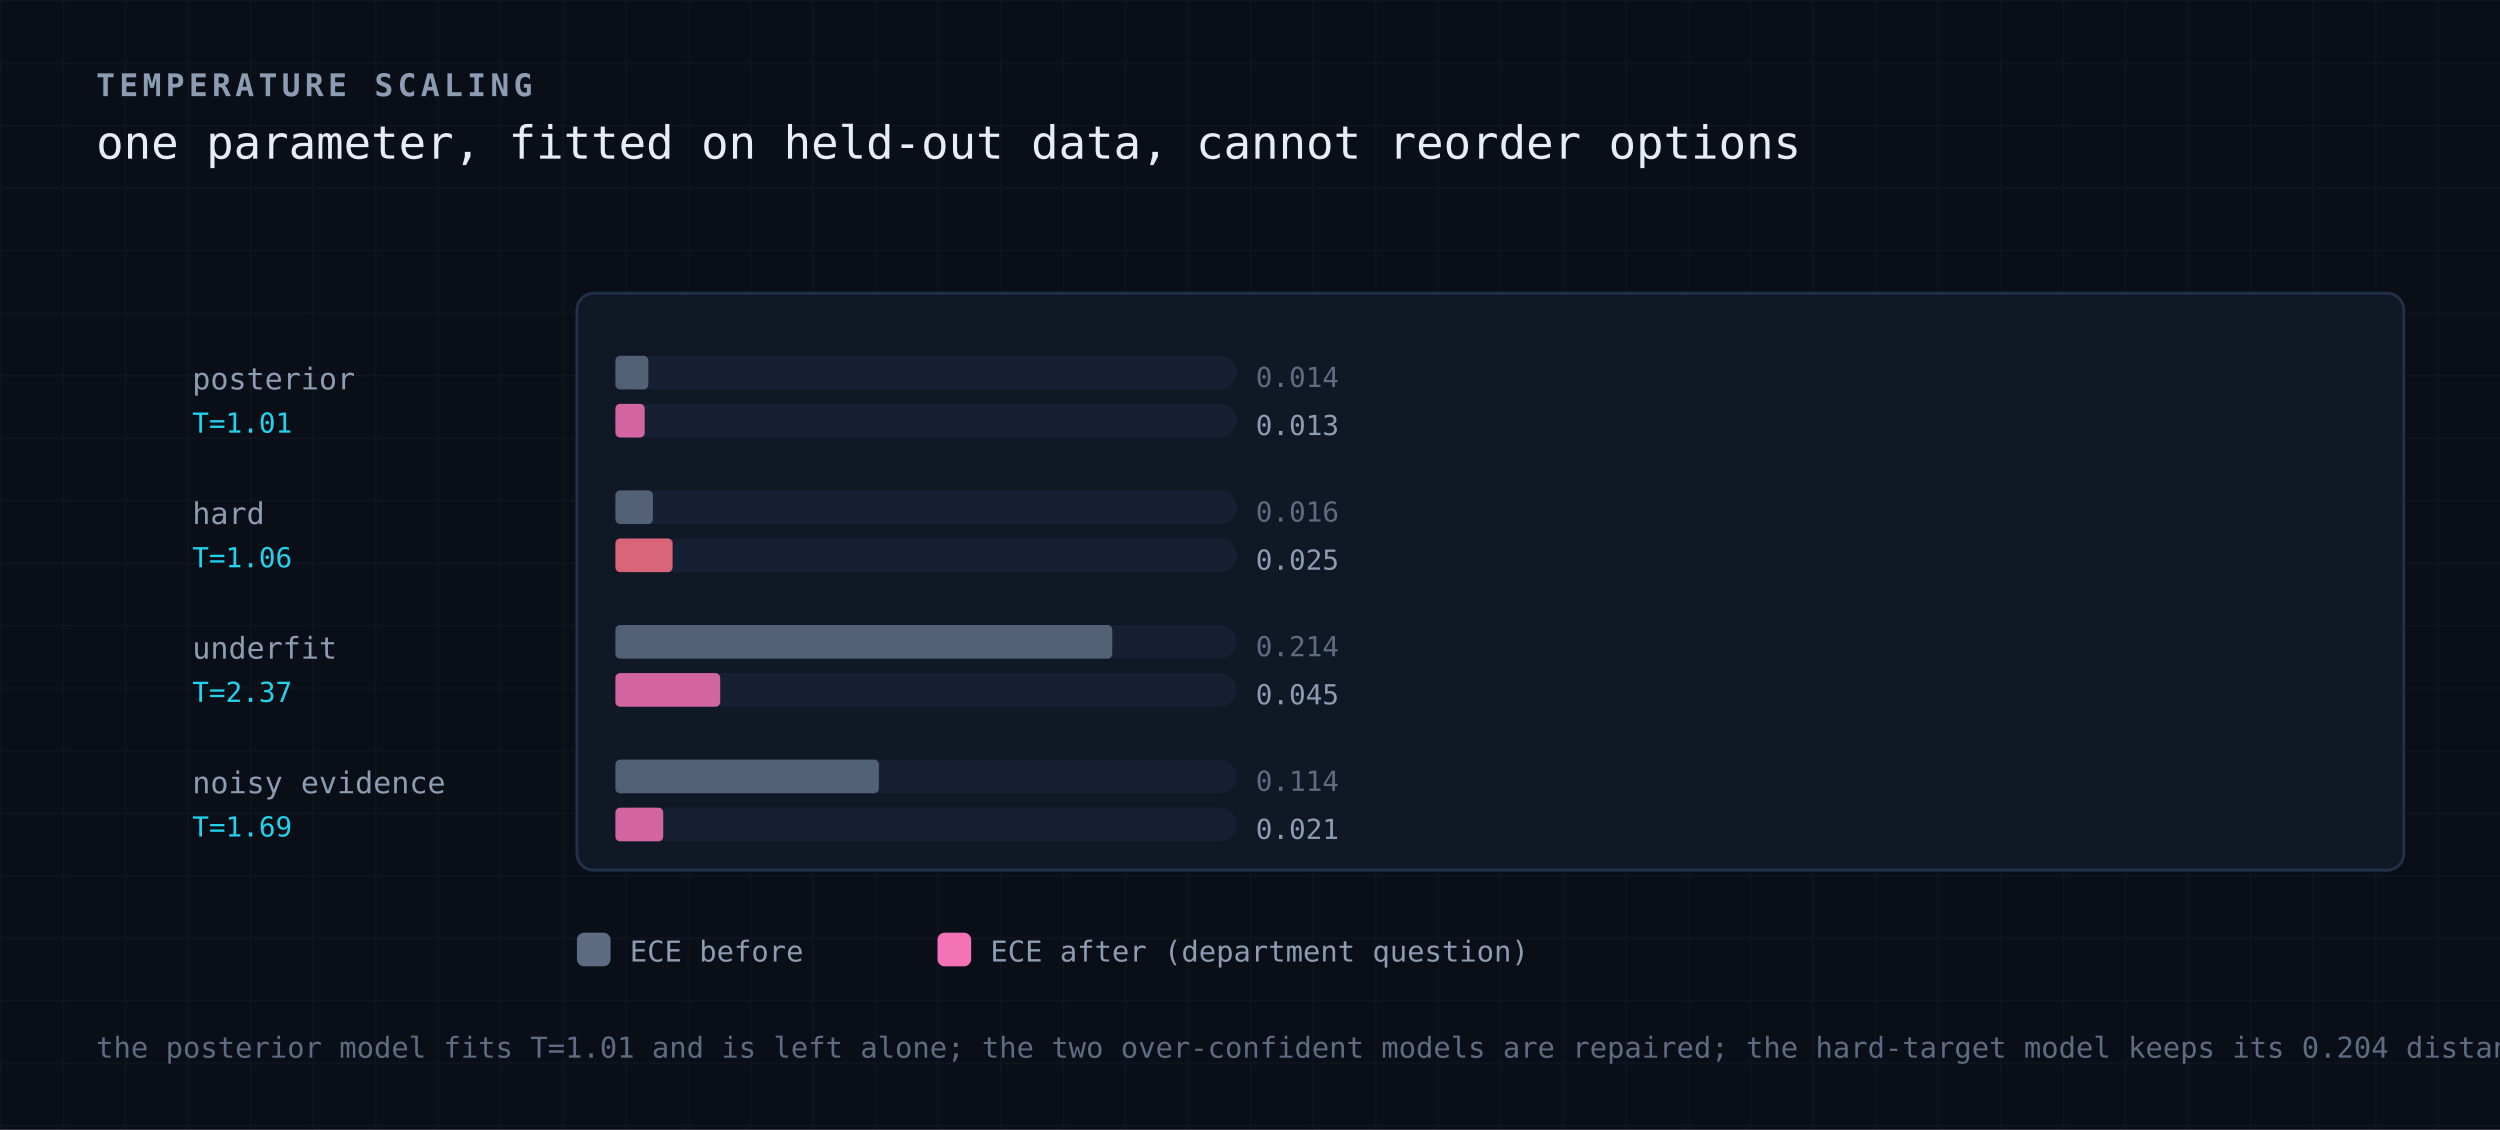
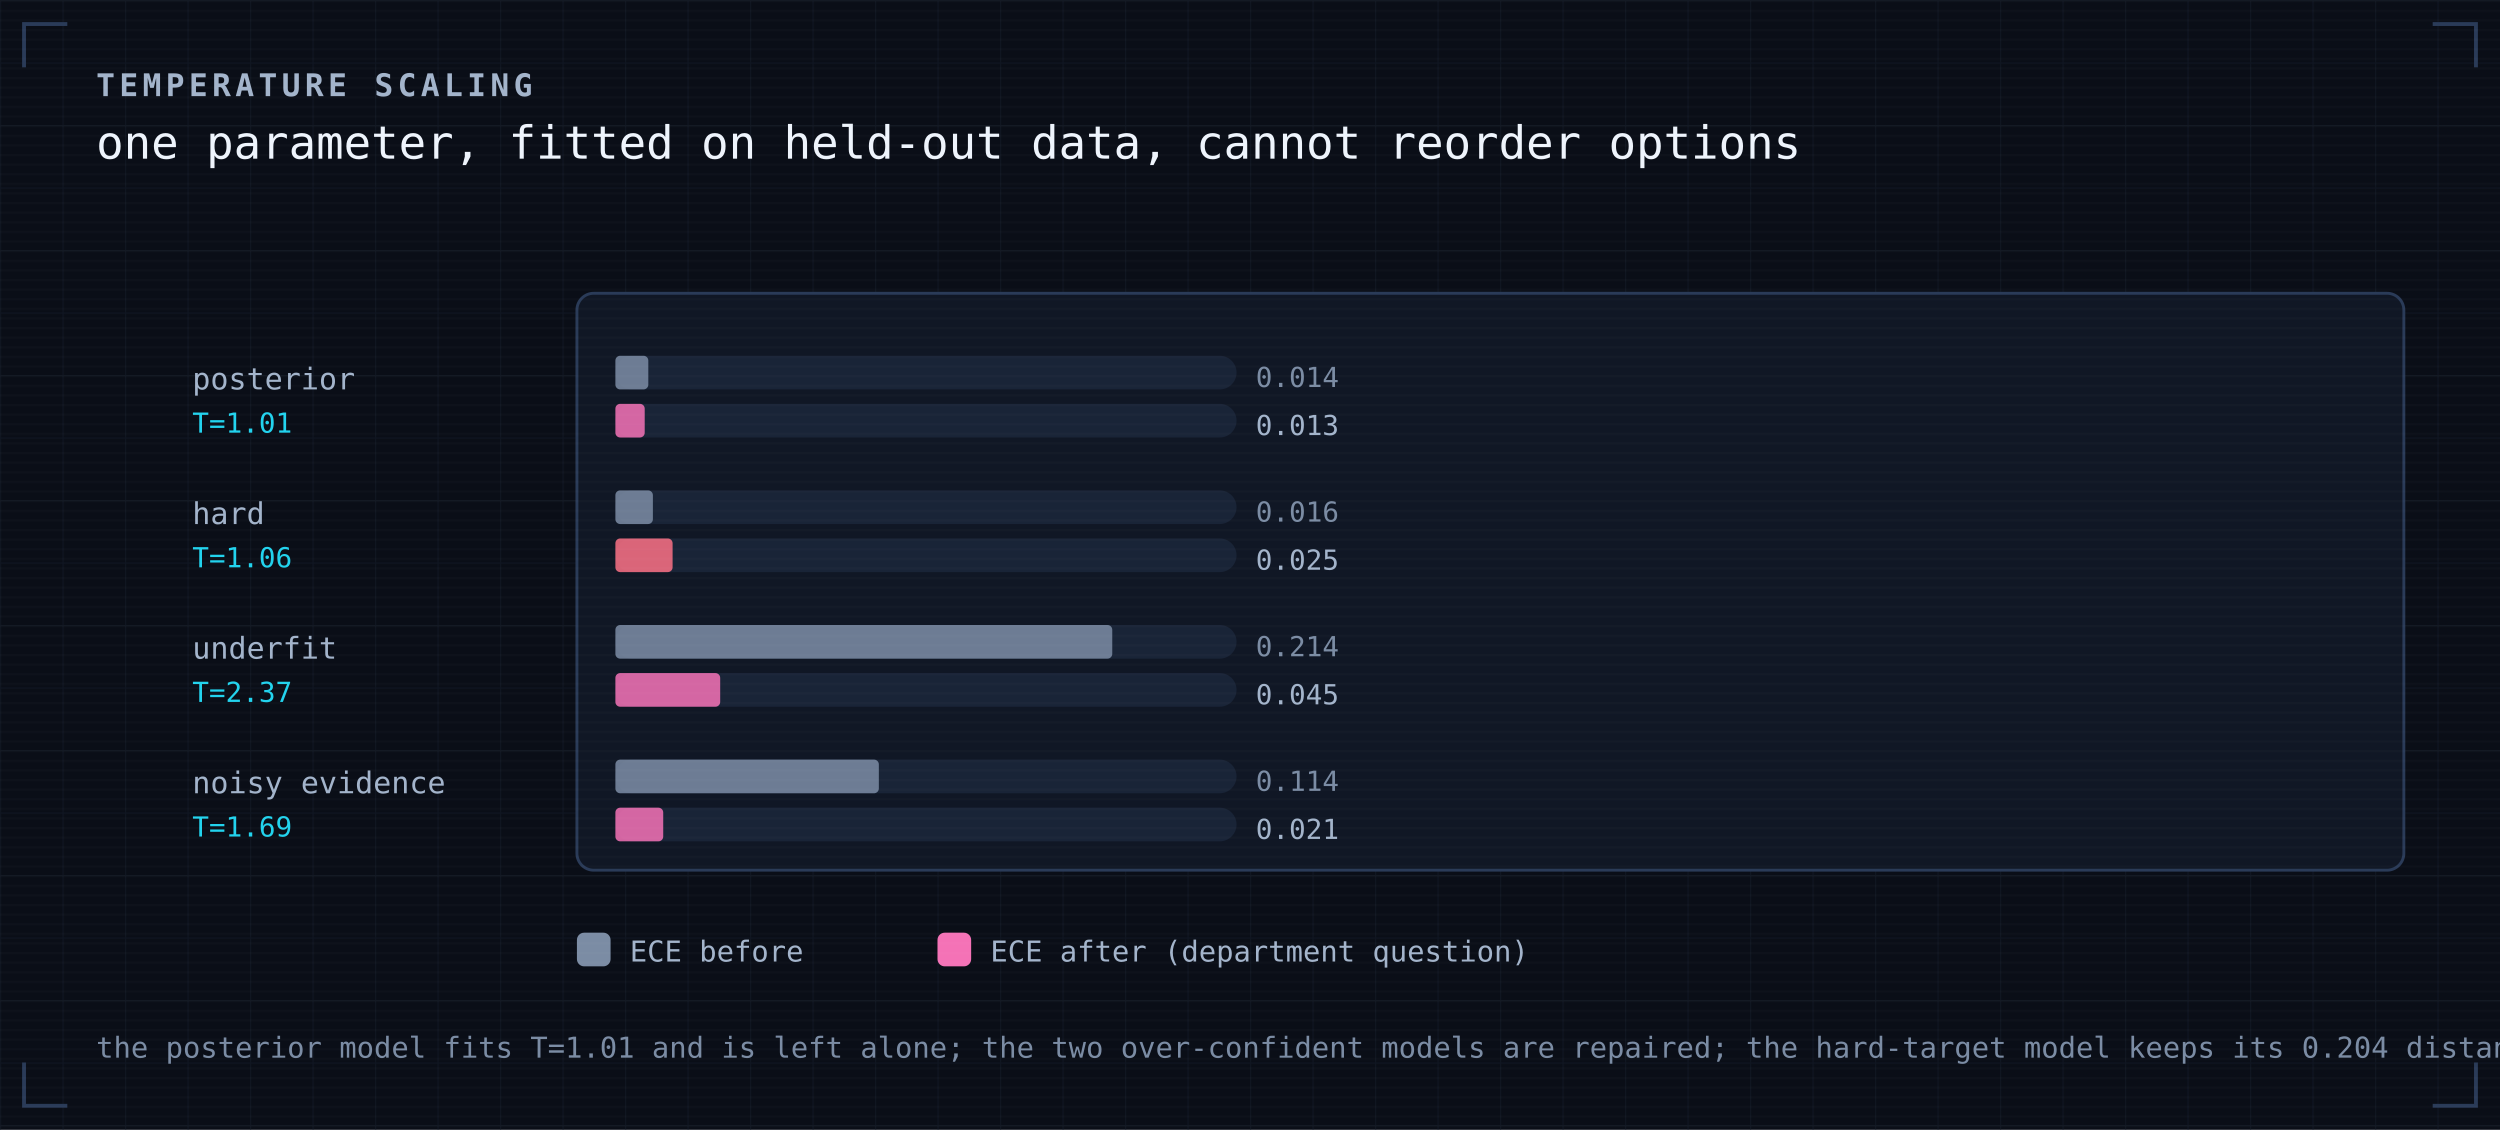
<svg xmlns="http://www.w3.org/2000/svg" viewBox="0 0 1040 470" width="1040" height="470" role="img">
  <defs>
    <pattern id="grid" width="26" height="26" patternUnits="userSpaceOnUse">
      <path d="M 26 0 L 0 0 0 26" fill="none" stroke="#151d2c" stroke-width="1" />
+     </pattern>
+     <pattern id="scan" width="4" height="4" patternUnits="userSpaceOnUse">
+       <rect width="4" height="1" fill="#eef4fc" opacity="0.55" />
    </pattern>
    <filter id="glow" x="-30%" y="-30%" width="160%" height="160%">
      <feGaussianBlur stdDeviation="4" result="b" />
      <feMerge>
        <feMergeNode in="b" />
        <feMergeNode in="SourceGraphic" />
      </feMerge>
    </filter>
  </defs>
  <rect width="1040" height="470" fill="#0a0e17" />
  <rect width="1040" height="470" fill="url(#grid)" opacity="0.5" />
-   <text x="40.0" y="40.0" font-family="ui-monospace,SFMono-Regular,Menlo,Consolas,'DejaVu Sans Mono','Liberation Mono',monospace" font-size="13" fill="#8b9cb3" text-anchor="start" font-weight="700" letter-spacing="0.14em">TEMPERATURE SCALING</text>
-   <text x="40.0" y="66.0" font-family="ui-monospace,SFMono-Regular,Menlo,Consolas,'DejaVu Sans Mono','Liberation Mono',monospace" font-size="19" fill="#e6edf7" text-anchor="start" font-weight="400">one parameter, fitted on held-out data, cannot reorder options</text>
-   <rect x="240.0" y="122.0" width="760.0" height="240.0" rx="7" fill="#101725" stroke="#22304a" stroke-width="1.2" />
-   <text x="80.0" y="162.0" font-family="ui-monospace,SFMono-Regular,Menlo,Consolas,'DejaVu Sans Mono','Liberation Mono',monospace" font-size="12.5" fill="#8b9cb3" text-anchor="start" font-weight="400">posterior</text>
+   <text x="40.0" y="40.0" font-family="ui-monospace,SFMono-Regular,Menlo,Consolas,'DejaVu Sans Mono','Liberation Mono',monospace" font-size="13" fill="#a3b4cb" text-anchor="start" font-weight="700" letter-spacing="0.14em">TEMPERATURE SCALING</text>
+   <text x="40.0" y="66.0" font-family="ui-monospace,SFMono-Regular,Menlo,Consolas,'DejaVu Sans Mono','Liberation Mono',monospace" font-size="19" fill="#eef4fc" text-anchor="start" font-weight="400">one parameter, fitted on held-out data, cannot reorder options</text>
+   <rect x="240.0" y="122.0" width="760.0" height="240.0" rx="7" fill="#101725" stroke="#2a3b58" stroke-width="1.2" />
+   <text x="80.0" y="162.0" font-family="ui-monospace,SFMono-Regular,Menlo,Consolas,'DejaVu Sans Mono','Liberation Mono',monospace" font-size="12.5" fill="#a3b4cb" text-anchor="start" font-weight="400">posterior</text>
  <text x="80.0" y="180.0" font-family="ui-monospace,SFMono-Regular,Menlo,Consolas,'DejaVu Sans Mono','Liberation Mono',monospace" font-size="11.5" fill="#22d3ee" text-anchor="start" font-weight="400">T=1.01</text>
-   <rect x="256.0" y="148.0" width="258.4" height="14.0" rx="7" fill="#22304a" opacity="0.35" />
-   <rect x="256.0" y="148.0" width="13.7" height="14.0" rx="2" fill="#5d6c82" opacity="0.85" />
-   <text x="522.4" y="161.0" font-family="ui-monospace,SFMono-Regular,Menlo,Consolas,'DejaVu Sans Mono','Liberation Mono',monospace" font-size="11.5" fill="#5d6c82" text-anchor="start" font-weight="400">0.014</text>
-   <rect x="256.0" y="168.0" width="258.4" height="14.0" rx="7" fill="#22304a" opacity="0.35" />
+   <rect x="256.0" y="148.0" width="258.4" height="14.0" rx="7" fill="#2a3b58" opacity="0.35" />
+   <rect x="256.0" y="148.0" width="13.7" height="14.0" rx="2" fill="#7b8ca4" opacity="0.85" />
+   <text x="522.4" y="161.0" font-family="ui-monospace,SFMono-Regular,Menlo,Consolas,'DejaVu Sans Mono','Liberation Mono',monospace" font-size="11.5" fill="#7b8ca4" text-anchor="start" font-weight="400">0.014</text>
+   <rect x="256.0" y="168.0" width="258.4" height="14.0" rx="7" fill="#2a3b58" opacity="0.35" />
  <rect x="256.0" y="168.0" width="12.2" height="14.0" rx="2" fill="#f472b6" opacity="0.85" />
-   <text x="522.4" y="181.0" font-family="ui-monospace,SFMono-Regular,Menlo,Consolas,'DejaVu Sans Mono','Liberation Mono',monospace" font-size="11.5" fill="#8b9cb3" text-anchor="start" font-weight="400">0.013</text>
-   <text x="80.0" y="218.0" font-family="ui-monospace,SFMono-Regular,Menlo,Consolas,'DejaVu Sans Mono','Liberation Mono',monospace" font-size="12.5" fill="#8b9cb3" text-anchor="start" font-weight="400">hard</text>
+   <text x="522.4" y="181.0" font-family="ui-monospace,SFMono-Regular,Menlo,Consolas,'DejaVu Sans Mono','Liberation Mono',monospace" font-size="11.5" fill="#a3b4cb" text-anchor="start" font-weight="400">0.013</text>
+   <text x="80.0" y="218.0" font-family="ui-monospace,SFMono-Regular,Menlo,Consolas,'DejaVu Sans Mono','Liberation Mono',monospace" font-size="12.5" fill="#a3b4cb" text-anchor="start" font-weight="400">hard</text>
  <text x="80.0" y="236.0" font-family="ui-monospace,SFMono-Regular,Menlo,Consolas,'DejaVu Sans Mono','Liberation Mono',monospace" font-size="11.5" fill="#22d3ee" text-anchor="start" font-weight="400">T=1.06</text>
-   <rect x="256.0" y="204.0" width="258.4" height="14.0" rx="7" fill="#22304a" opacity="0.35" />
-   <rect x="256.0" y="204.0" width="15.6" height="14.0" rx="2" fill="#5d6c82" opacity="0.85" />
-   <text x="522.4" y="217.0" font-family="ui-monospace,SFMono-Regular,Menlo,Consolas,'DejaVu Sans Mono','Liberation Mono',monospace" font-size="11.5" fill="#5d6c82" text-anchor="start" font-weight="400">0.016</text>
-   <rect x="256.0" y="224.0" width="258.4" height="14.0" rx="7" fill="#22304a" opacity="0.35" />
+   <rect x="256.0" y="204.0" width="258.4" height="14.0" rx="7" fill="#2a3b58" opacity="0.35" />
+   <rect x="256.0" y="204.0" width="15.6" height="14.0" rx="2" fill="#7b8ca4" opacity="0.85" />
+   <text x="522.4" y="217.0" font-family="ui-monospace,SFMono-Regular,Menlo,Consolas,'DejaVu Sans Mono','Liberation Mono',monospace" font-size="11.5" fill="#7b8ca4" text-anchor="start" font-weight="400">0.016</text>
+   <rect x="256.0" y="224.0" width="258.4" height="14.0" rx="7" fill="#2a3b58" opacity="0.35" />
  <rect x="256.0" y="224.0" width="23.8" height="14.0" rx="2" fill="#fb7185" opacity="0.85" />
-   <text x="522.4" y="237.0" font-family="ui-monospace,SFMono-Regular,Menlo,Consolas,'DejaVu Sans Mono','Liberation Mono',monospace" font-size="11.5" fill="#8b9cb3" text-anchor="start" font-weight="400">0.025</text>
-   <text x="80.0" y="274.0" font-family="ui-monospace,SFMono-Regular,Menlo,Consolas,'DejaVu Sans Mono','Liberation Mono',monospace" font-size="12.5" fill="#8b9cb3" text-anchor="start" font-weight="400">underfit</text>
+   <text x="522.4" y="237.0" font-family="ui-monospace,SFMono-Regular,Menlo,Consolas,'DejaVu Sans Mono','Liberation Mono',monospace" font-size="11.5" fill="#a3b4cb" text-anchor="start" font-weight="400">0.025</text>
+   <text x="80.0" y="274.0" font-family="ui-monospace,SFMono-Regular,Menlo,Consolas,'DejaVu Sans Mono','Liberation Mono',monospace" font-size="12.5" fill="#a3b4cb" text-anchor="start" font-weight="400">underfit</text>
  <text x="80.0" y="292.0" font-family="ui-monospace,SFMono-Regular,Menlo,Consolas,'DejaVu Sans Mono','Liberation Mono',monospace" font-size="11.5" fill="#22d3ee" text-anchor="start" font-weight="400">T=2.37</text>
-   <rect x="256.0" y="260.0" width="258.4" height="14.0" rx="7" fill="#22304a" opacity="0.35" />
-   <rect x="256.0" y="260.0" width="206.7" height="14.0" rx="2" fill="#5d6c82" opacity="0.85" />
-   <text x="522.4" y="273.0" font-family="ui-monospace,SFMono-Regular,Menlo,Consolas,'DejaVu Sans Mono','Liberation Mono',monospace" font-size="11.5" fill="#5d6c82" text-anchor="start" font-weight="400">0.214</text>
-   <rect x="256.0" y="280.0" width="258.4" height="14.0" rx="7" fill="#22304a" opacity="0.35" />
+   <rect x="256.0" y="260.0" width="258.4" height="14.0" rx="7" fill="#2a3b58" opacity="0.35" />
+   <rect x="256.0" y="260.0" width="206.7" height="14.0" rx="2" fill="#7b8ca4" opacity="0.85" />
+   <text x="522.4" y="273.0" font-family="ui-monospace,SFMono-Regular,Menlo,Consolas,'DejaVu Sans Mono','Liberation Mono',monospace" font-size="11.5" fill="#7b8ca4" text-anchor="start" font-weight="400">0.214</text>
+   <rect x="256.0" y="280.0" width="258.4" height="14.0" rx="7" fill="#2a3b58" opacity="0.35" />
  <rect x="256.0" y="280.0" width="43.6" height="14.0" rx="2" fill="#f472b6" opacity="0.85" />
-   <text x="522.4" y="293.0" font-family="ui-monospace,SFMono-Regular,Menlo,Consolas,'DejaVu Sans Mono','Liberation Mono',monospace" font-size="11.5" fill="#8b9cb3" text-anchor="start" font-weight="400">0.045</text>
-   <text x="80.0" y="330.0" font-family="ui-monospace,SFMono-Regular,Menlo,Consolas,'DejaVu Sans Mono','Liberation Mono',monospace" font-size="12.5" fill="#8b9cb3" text-anchor="start" font-weight="400">noisy evidence</text>
+   <text x="522.4" y="293.0" font-family="ui-monospace,SFMono-Regular,Menlo,Consolas,'DejaVu Sans Mono','Liberation Mono',monospace" font-size="11.5" fill="#a3b4cb" text-anchor="start" font-weight="400">0.045</text>
+   <text x="80.0" y="330.0" font-family="ui-monospace,SFMono-Regular,Menlo,Consolas,'DejaVu Sans Mono','Liberation Mono',monospace" font-size="12.5" fill="#a3b4cb" text-anchor="start" font-weight="400">noisy evidence</text>
  <text x="80.0" y="348.0" font-family="ui-monospace,SFMono-Regular,Menlo,Consolas,'DejaVu Sans Mono','Liberation Mono',monospace" font-size="11.5" fill="#22d3ee" text-anchor="start" font-weight="400">T=1.69</text>
-   <rect x="256.0" y="316.0" width="258.4" height="14.0" rx="7" fill="#22304a" opacity="0.35" />
-   <rect x="256.0" y="316.0" width="109.6" height="14.0" rx="2" fill="#5d6c82" opacity="0.85" />
-   <text x="522.4" y="329.0" font-family="ui-monospace,SFMono-Regular,Menlo,Consolas,'DejaVu Sans Mono','Liberation Mono',monospace" font-size="11.5" fill="#5d6c82" text-anchor="start" font-weight="400">0.114</text>
-   <rect x="256.0" y="336.0" width="258.4" height="14.0" rx="7" fill="#22304a" opacity="0.35" />
+   <rect x="256.0" y="316.0" width="258.4" height="14.0" rx="7" fill="#2a3b58" opacity="0.35" />
+   <rect x="256.0" y="316.0" width="109.6" height="14.0" rx="2" fill="#7b8ca4" opacity="0.85" />
+   <text x="522.4" y="329.0" font-family="ui-monospace,SFMono-Regular,Menlo,Consolas,'DejaVu Sans Mono','Liberation Mono',monospace" font-size="11.5" fill="#7b8ca4" text-anchor="start" font-weight="400">0.114</text>
+   <rect x="256.0" y="336.0" width="258.4" height="14.0" rx="7" fill="#2a3b58" opacity="0.35" />
  <rect x="256.0" y="336.0" width="19.9" height="14.0" rx="2" fill="#f472b6" opacity="0.85" />
-   <text x="522.4" y="349.0" font-family="ui-monospace,SFMono-Regular,Menlo,Consolas,'DejaVu Sans Mono','Liberation Mono',monospace" font-size="11.5" fill="#8b9cb3" text-anchor="start" font-weight="400">0.021</text>
-   <rect x="240.0" y="388.0" width="14.0" height="14.0" rx="3" fill="#5d6c82" />
-   <text x="262.0" y="400.0" font-family="ui-monospace,SFMono-Regular,Menlo,Consolas,'DejaVu Sans Mono','Liberation Mono',monospace" font-size="12" fill="#8b9cb3" text-anchor="start" font-weight="400">ECE before</text>
+   <text x="522.4" y="349.0" font-family="ui-monospace,SFMono-Regular,Menlo,Consolas,'DejaVu Sans Mono','Liberation Mono',monospace" font-size="11.5" fill="#a3b4cb" text-anchor="start" font-weight="400">0.021</text>
+   <rect x="240.0" y="388.0" width="14.0" height="14.0" rx="3" fill="#7b8ca4" />
+   <text x="262.0" y="400.0" font-family="ui-monospace,SFMono-Regular,Menlo,Consolas,'DejaVu Sans Mono','Liberation Mono',monospace" font-size="12" fill="#a3b4cb" text-anchor="start" font-weight="400">ECE before</text>
  <rect x="390.0" y="388.0" width="14.0" height="14.0" rx="3" fill="#f472b6" />
-   <text x="412.0" y="400.0" font-family="ui-monospace,SFMono-Regular,Menlo,Consolas,'DejaVu Sans Mono','Liberation Mono',monospace" font-size="12" fill="#8b9cb3" text-anchor="start" font-weight="400">ECE after (department question)</text>
-   <text x="40.0" y="440.0" font-family="ui-monospace,SFMono-Regular,Menlo,Consolas,'DejaVu Sans Mono','Liberation Mono',monospace" font-size="12" fill="#5d6c82" text-anchor="start" font-weight="400">the posterior model fits T=1.01 and is left alone; the two over-confident models are repaired; the hard-target model keeps its 0.204 distance to Bayes.</text>
+   <text x="412.0" y="400.0" font-family="ui-monospace,SFMono-Regular,Menlo,Consolas,'DejaVu Sans Mono','Liberation Mono',monospace" font-size="12" fill="#a3b4cb" text-anchor="start" font-weight="400">ECE after (department question)</text>
+   <text x="40.0" y="440.0" font-family="ui-monospace,SFMono-Regular,Menlo,Consolas,'DejaVu Sans Mono','Liberation Mono',monospace" font-size="12" fill="#7b8ca4" text-anchor="start" font-weight="400">the posterior model fits T=1.01 and is left alone; the two over-confident models are repaired; the hard-target model keeps its 0.204 distance to Bayes.</text>
+   <path d="M 10.0 28.0 L 10.0 10.0 L 28.0 10.0" fill="none" stroke="#2a3b58" stroke-width="1.6" />
+   <path d="M 10.0 442.0 L 10.0 460.0 L 28.0 460.0" fill="none" stroke="#2a3b58" stroke-width="1.6" />
+   <path d="M 1030.0 28.0 L 1030.0 10.0 L 1012.0 10.0" fill="none" stroke="#2a3b58" stroke-width="1.6" />
+   <path d="M 1030.0 442.0 L 1030.0 460.0 L 1012.0 460.0" fill="none" stroke="#2a3b58" stroke-width="1.6" />
+   <rect x="0.0" y="0.0" width="1040.0" height="470.0" fill="url(#scan)" opacity="0.03" />
</svg>
